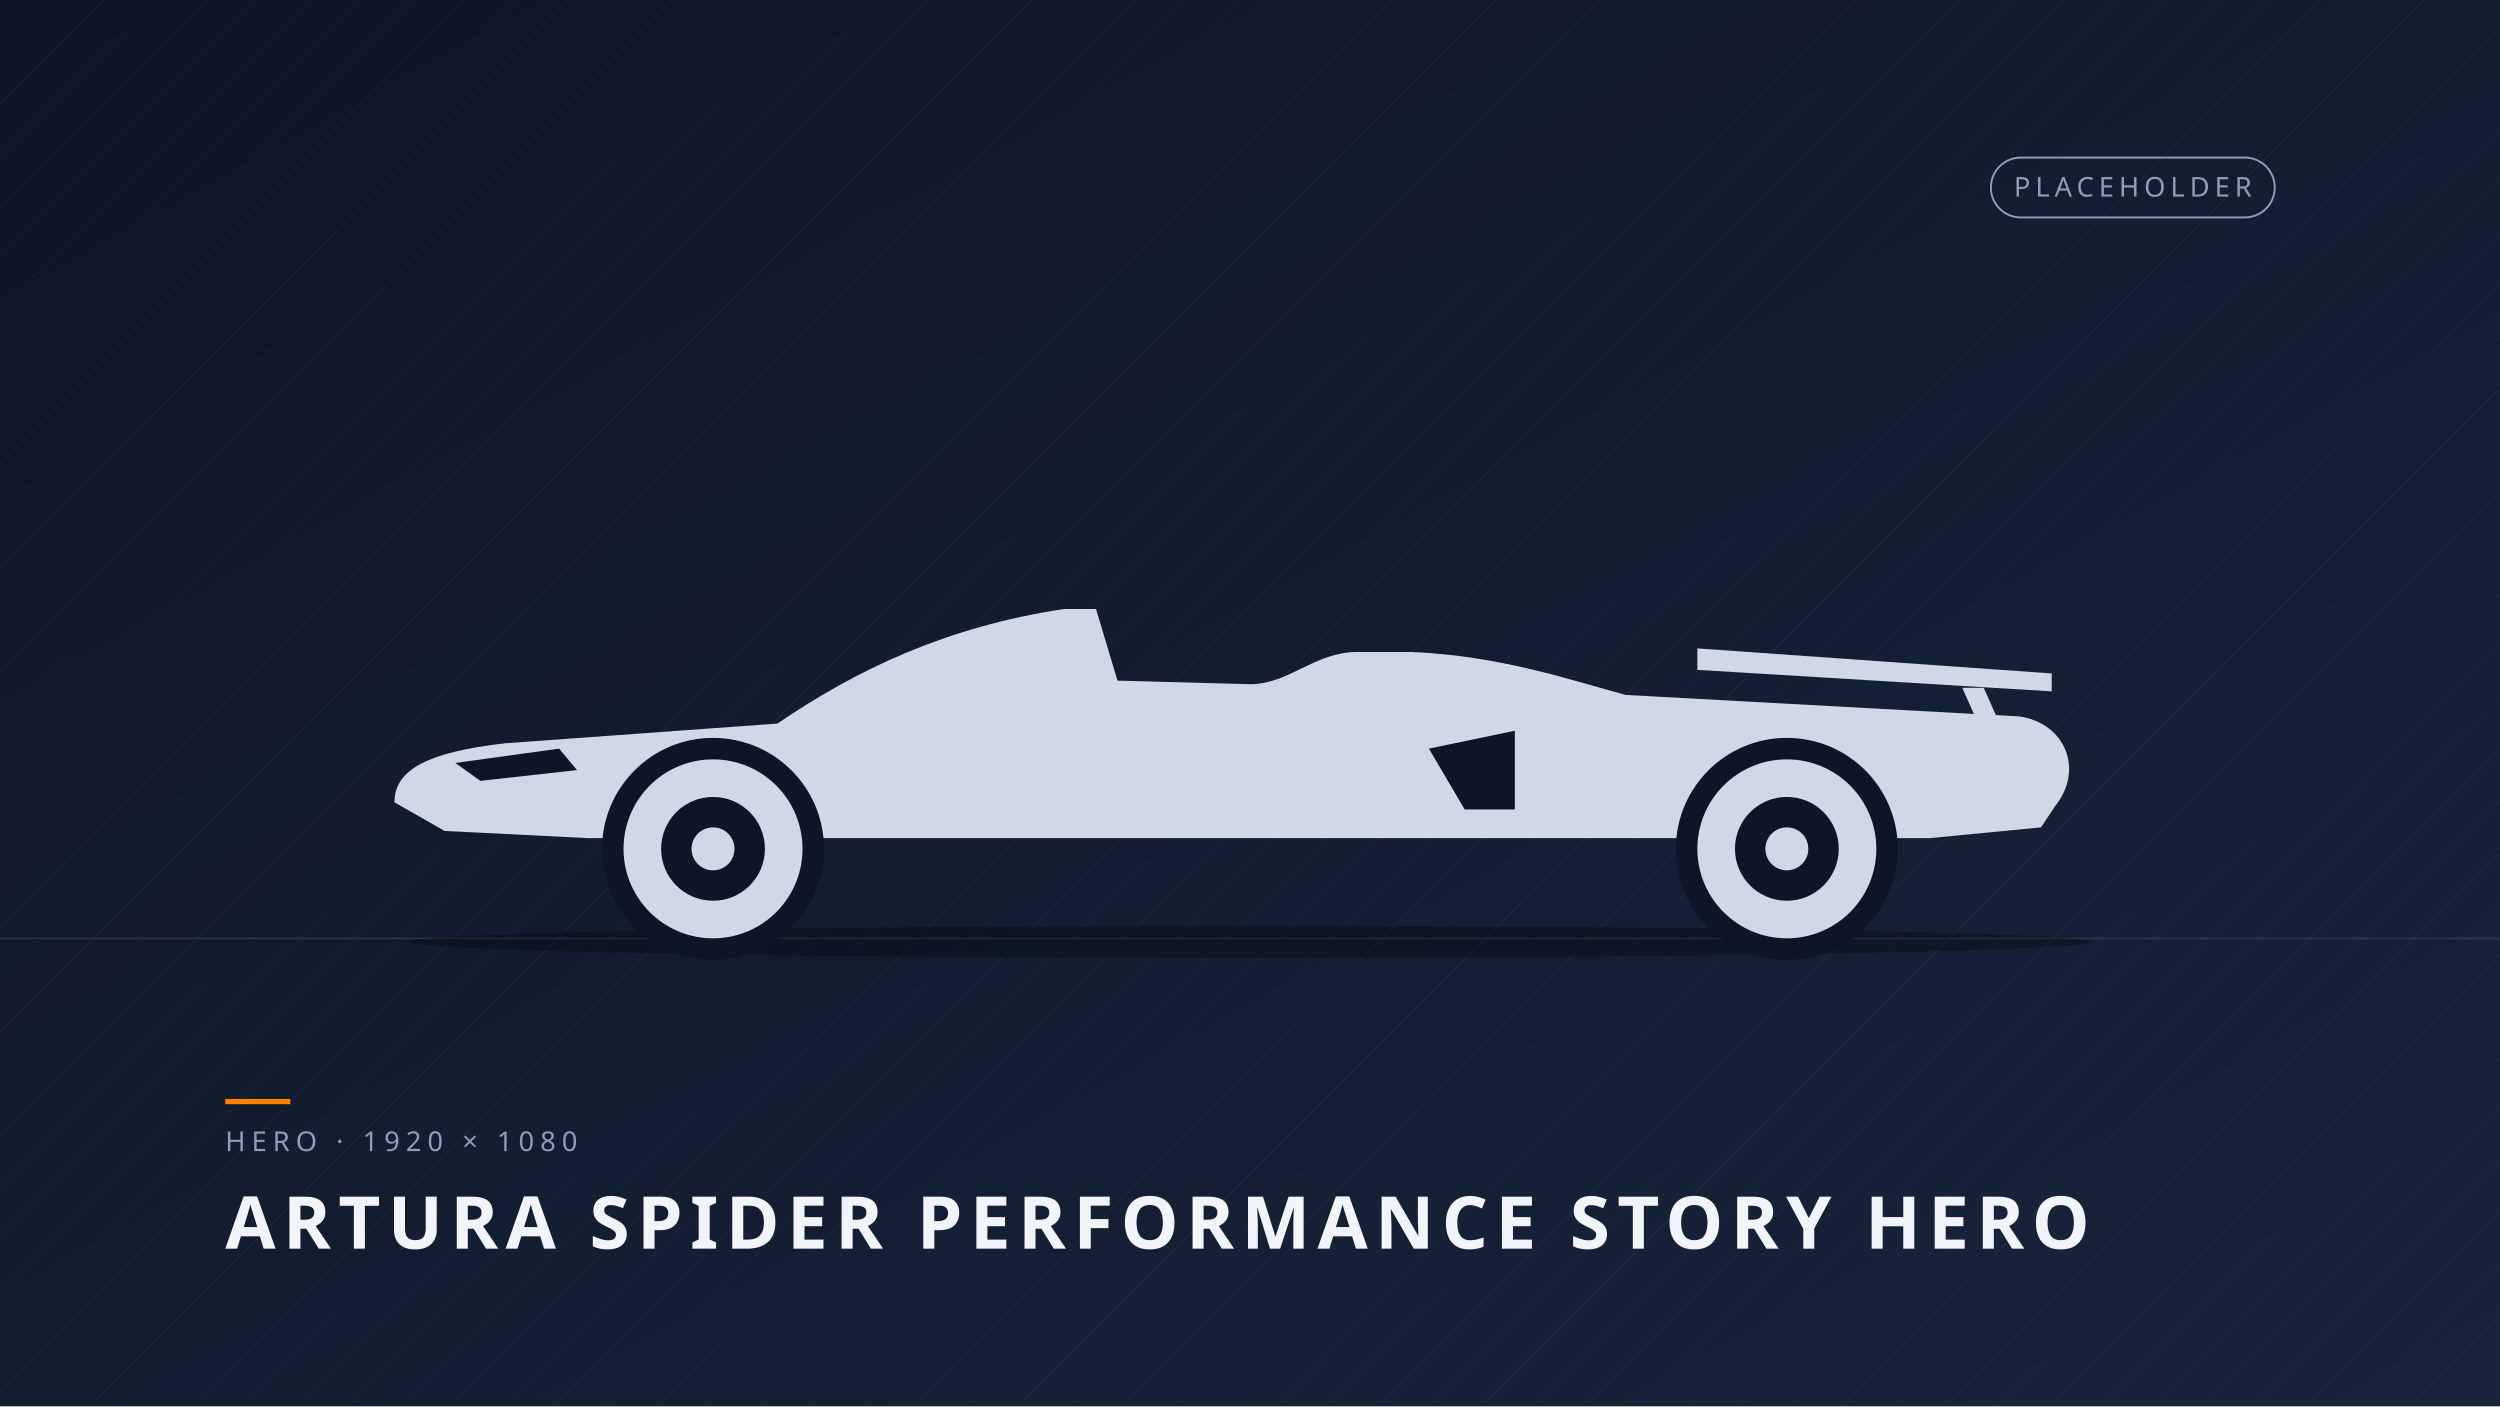
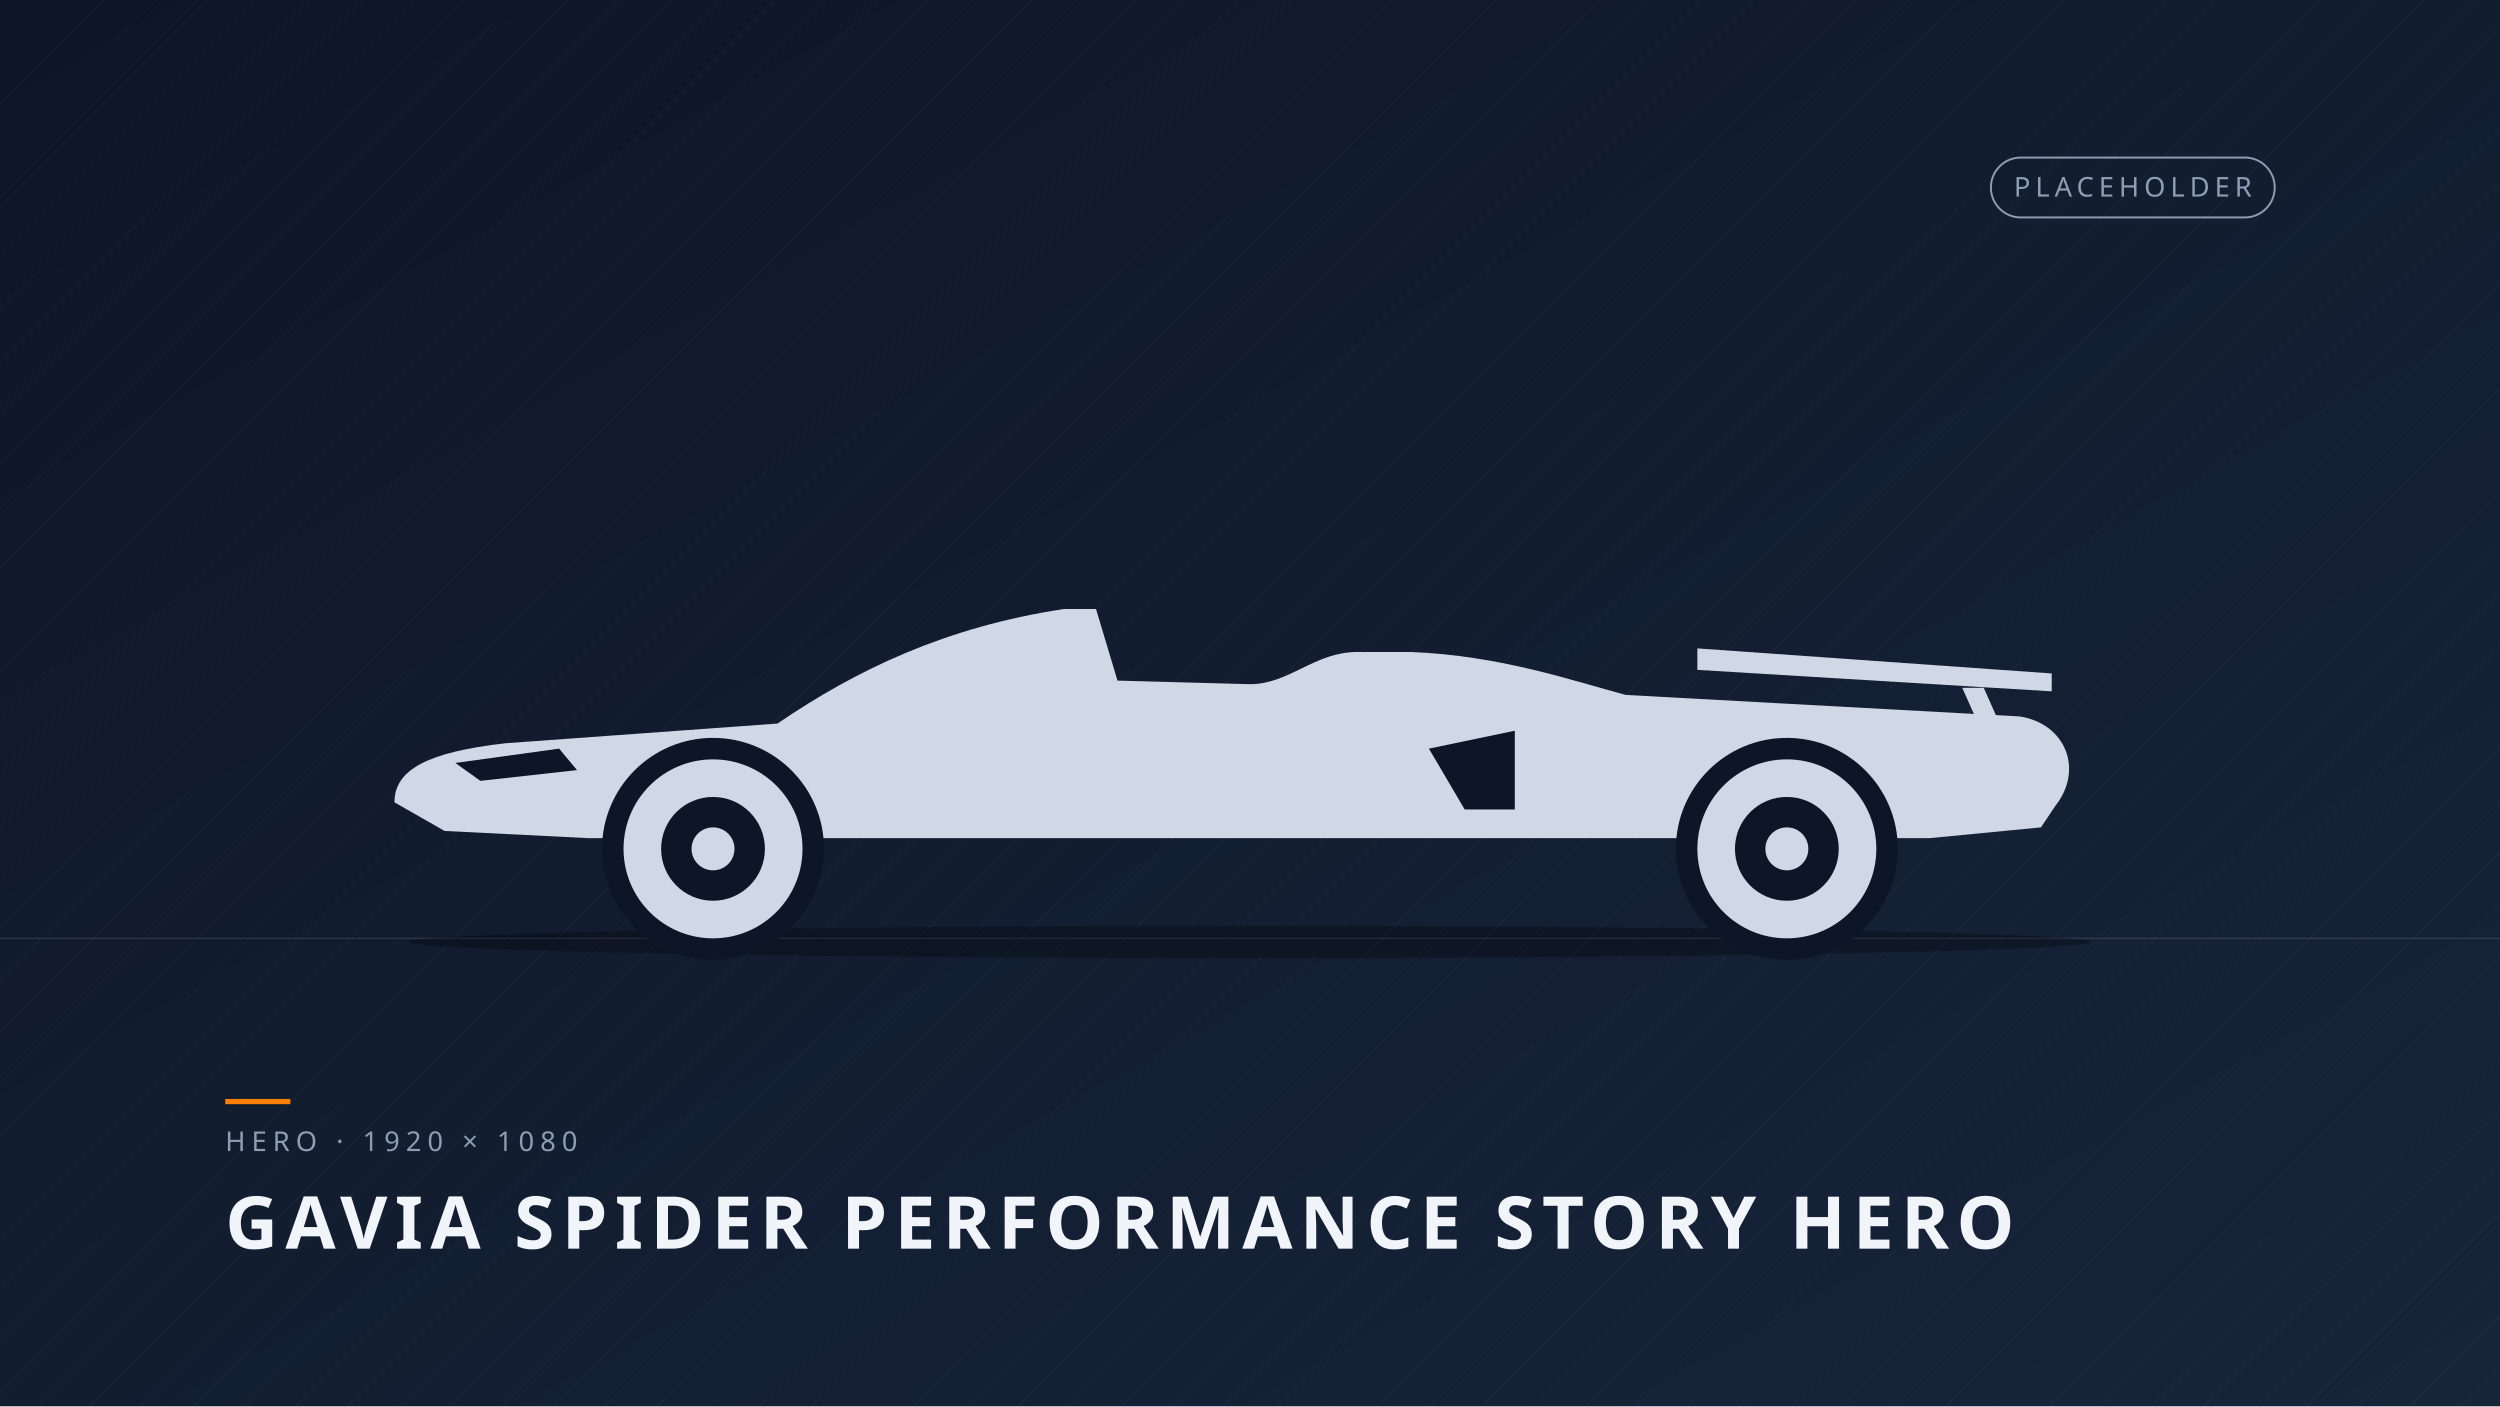
- <svg xmlns="http://www.w3.org/2000/svg" width="1920" height="1080" viewBox="0 0 1920 1080" role="img" aria-label="Artura Spider performance story hero placeholder">
+ <svg xmlns="http://www.w3.org/2000/svg" width="1920" height="1080" viewBox="0 0 1920 1080" role="img" aria-label="Gavia Spider performance story hero placeholder">
  <defs>
    <linearGradient id="g-img-story-artura-spider-hero" x1="0" y1="0" x2="1" y2="1">
      <stop offset="0" stop-color="#0d1626" />
      <stop offset="1" stop-color="#17243a" />
    </linearGradient>
    <pattern id="t-img-story-artura-spider-hero" width="28" height="28" patternUnits="userSpaceOnUse" patternTransform="rotate(45)">
      <line x1="0" y1="0" x2="0" y2="28" stroke="#ffffff" stroke-width="1" stroke-opacity="0.05" />
    </pattern>
  </defs>
  <rect width="1920" height="1080" fill="url(#g-img-story-artura-spider-hero)" />
  <rect width="1920" height="1080" fill="url(#t-img-story-artura-spider-hero)" />
  <line x1="0" y1="720.7" x2="1920" y2="720.7" stroke="#ffffff" stroke-opacity="0.12" stroke-width="1" />
  <g transform="translate(272.7 280.8) scale(1.3745)">
    <ellipse cx="500" cy="322" rx="470" ry="9" fill="#000000" opacity="0.28" />
    <path d="M22 244C22 226 40 216 84 211L236 200C280 170 330 146 396 136L414 136L426 176L500 178C522 178 536 160 560 160L590 160C640 162 680 176 710 184L930 196C956 200 966 226 950 246L942 258L880 264L130 264L50 260Z" fill="#cfd8e4" />
    <path d="M750 158L948 172L948 182L750 170Z M898 180L910 180L918 198L906 198Z" fill="#cfd8e4" />
    <path d="M600 214L648 204L648 248L620 248Z" fill="#0d1626" />
    <path d="M56 222L114 214L124 226L70 232Z" fill="#0d1626" />
    <circle cx="200" cy="270" r="62" fill="#0d1626" />
    <circle cx="200" cy="270" r="50" fill="#cfd8e4" />
    <circle cx="200" cy="270" r="29" fill="#0d1626" />
    <circle cx="200" cy="270" r="12" fill="#cfd8e4" />
    <circle cx="800" cy="270" r="62" fill="#0d1626" />
    <circle cx="800" cy="270" r="50" fill="#cfd8e4" />
    <circle cx="800" cy="270" r="29" fill="#0d1626" />
    <circle cx="800" cy="270" r="12" fill="#cfd8e4" />
  </g>
  <g font-family="system-ui, sans-serif" fill="#f1f4f8">
    <rect x="173" y="844" width="50" height="4" fill="#ff8000" />
    <text x="173" y="884" font-size="21" letter-spacing="4.6" fill="#8d9db3">HERO · 1920 × 1080</text>
-     <text x="173" y="959" font-size="56" font-weight="600" letter-spacing="5.6">ARTURA SPIDER PERFORMANCE STORY HERO</text>
+     <text x="173" y="959" font-size="56" font-weight="600" letter-spacing="5.6">GAVIA SPIDER PERFORMANCE STORY HERO</text>
    <rect x="1529" y="121" width="218" height="46" rx="23" fill="none" stroke="#8d9db3" stroke-width="1.5" />
    <text x="1638" y="151" font-size="21" letter-spacing="3.8" text-anchor="middle" fill="#8d9db3">PLACEHOLDER</text>
  </g>
</svg>
